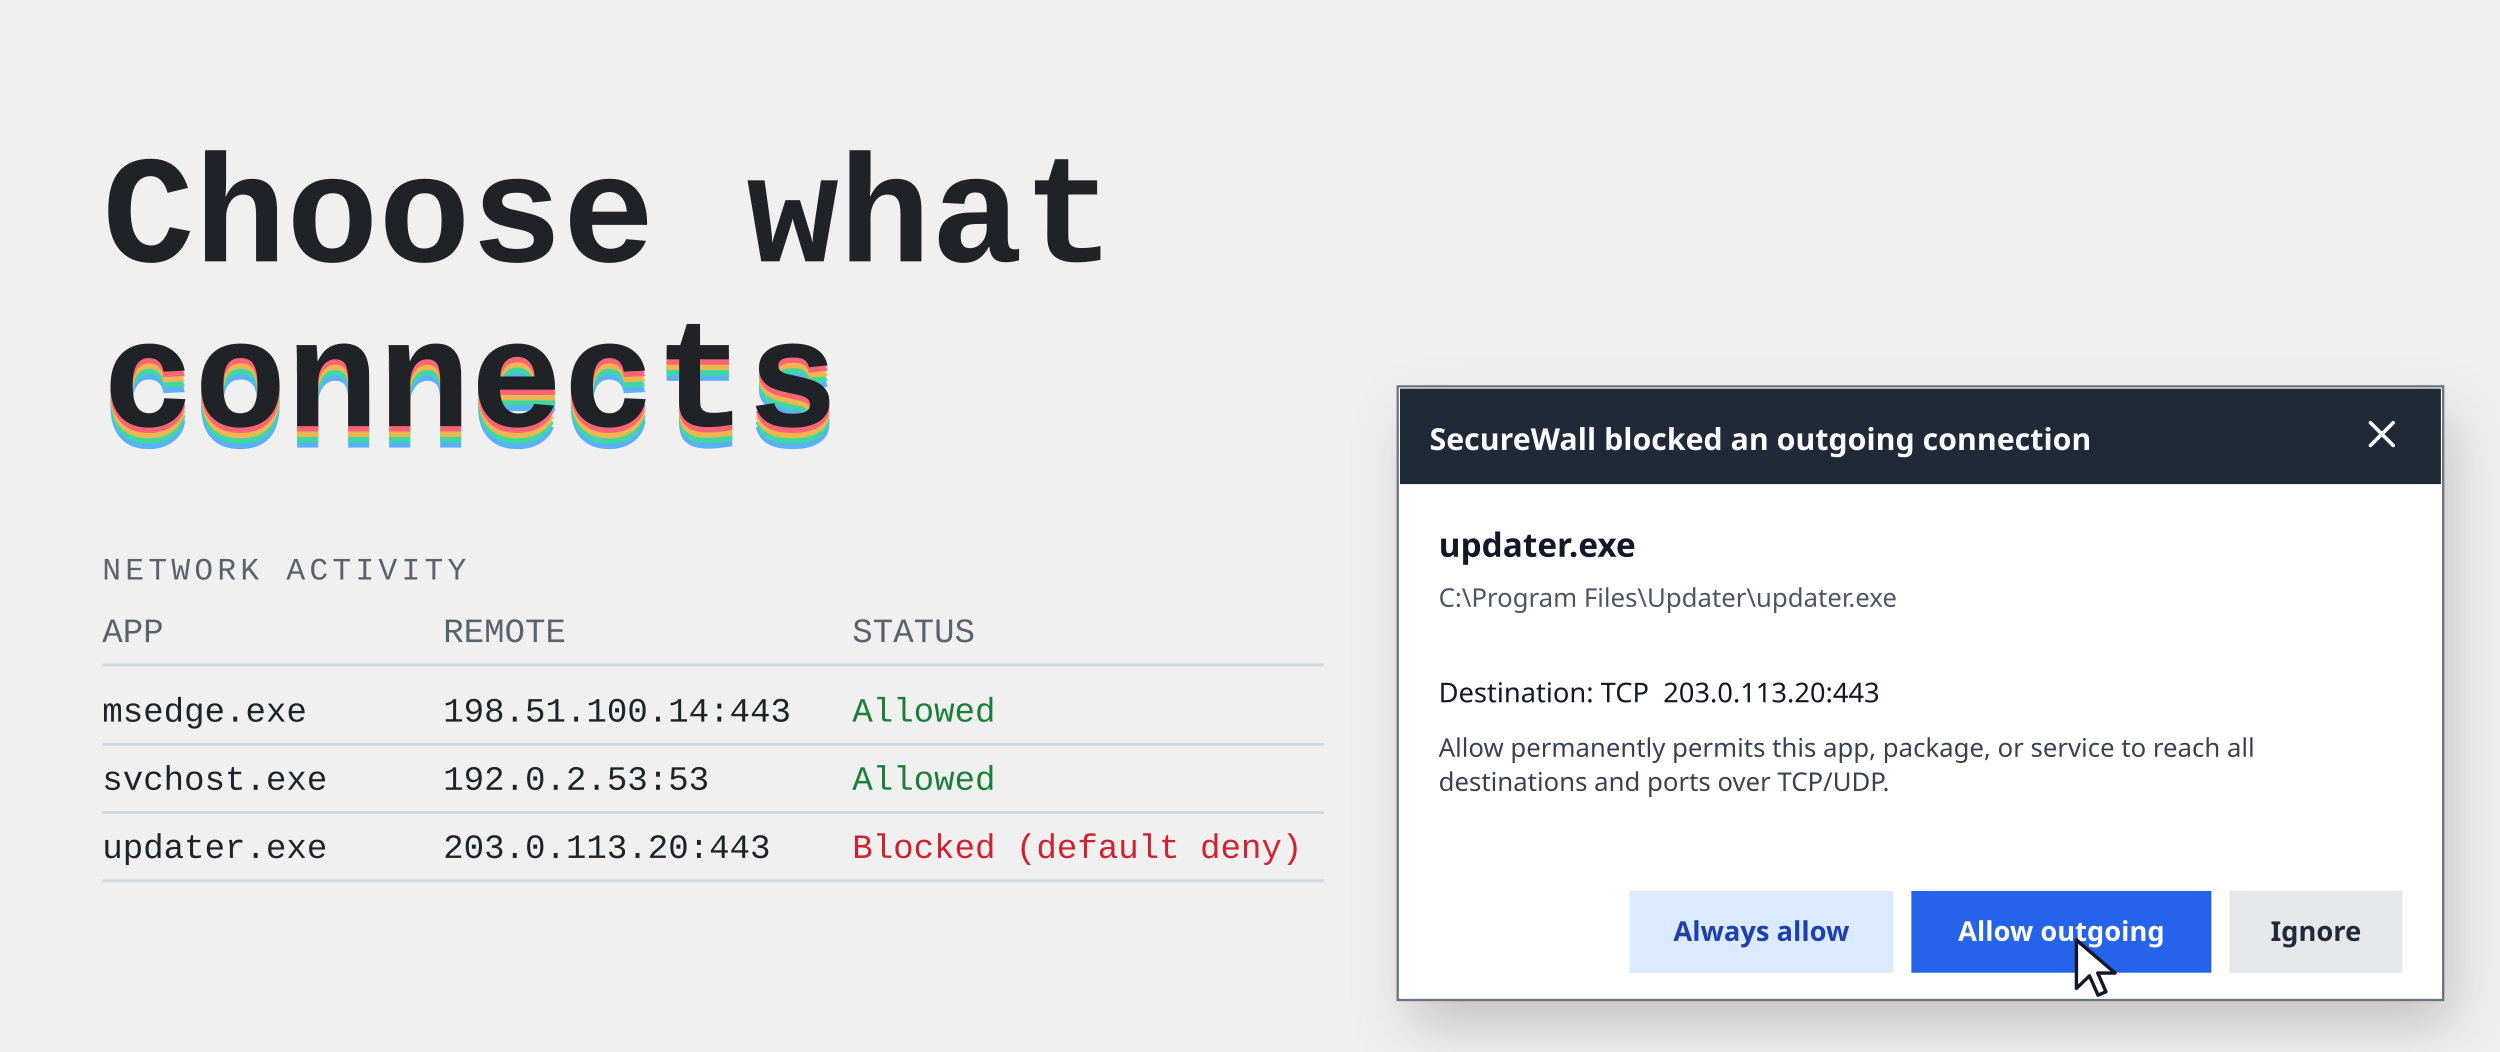
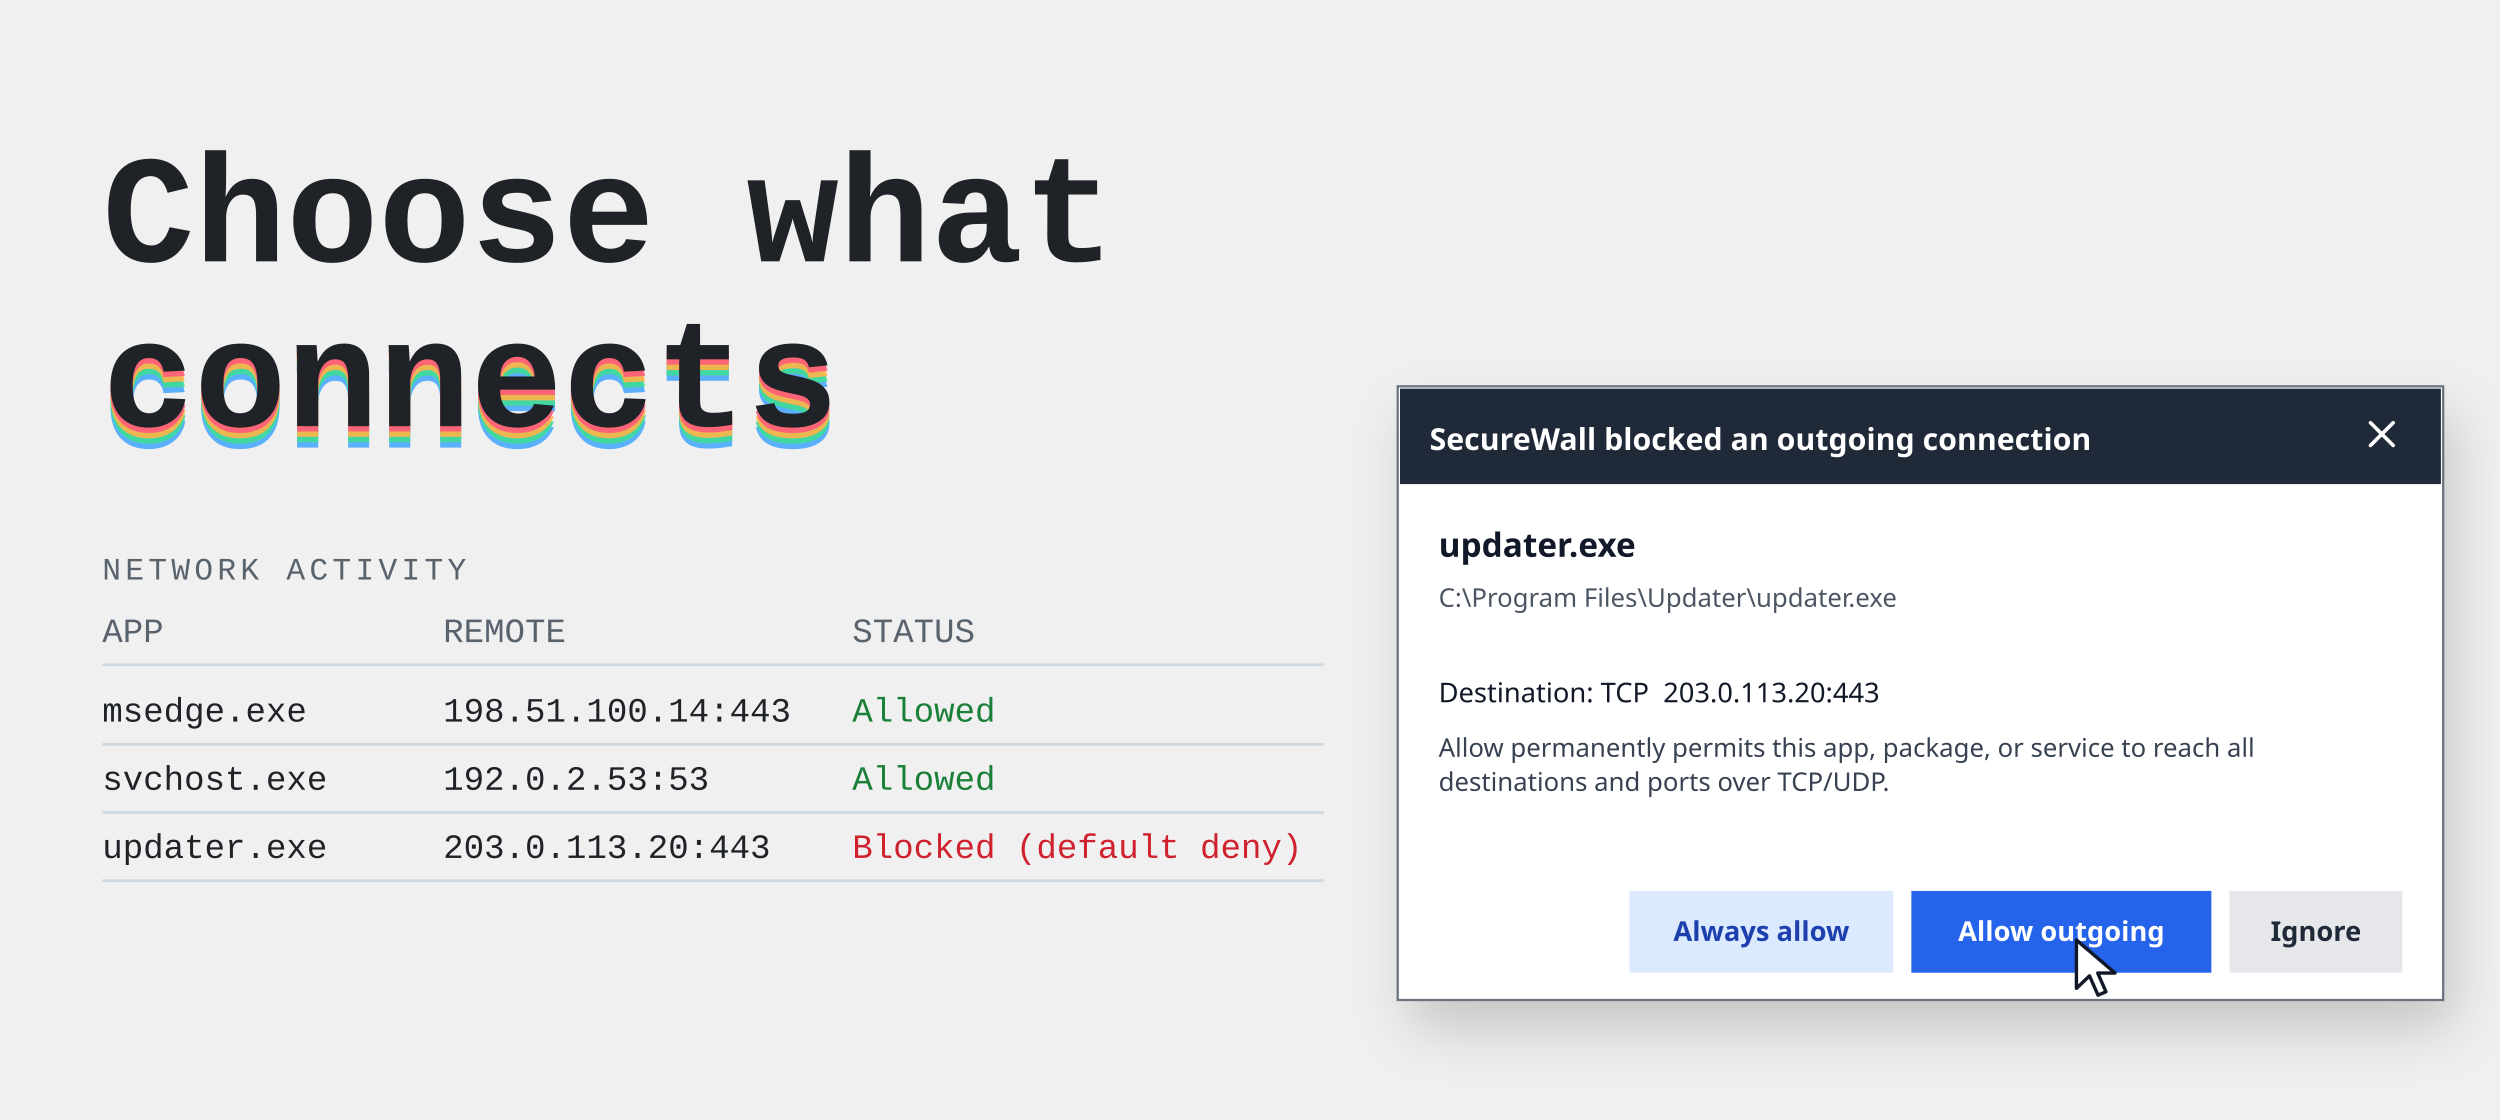
- <svg xmlns="http://www.w3.org/2000/svg" viewBox="0 0 880 370" width="880" height="370" role="img" aria-label="Animated illustration: SecureWall lists updater.exe as &quot;Blocked (default deny)&quot; in Network Activity, shows its &quot;SecureWall blocked an outgoing connection&quot; popup in the bottom-right corner, the cursor clicks &quot;Allow outgoing&quot;, and the app's next connection is listed as &quot;Allowed&quot;.">
+ <svg xmlns="http://www.w3.org/2000/svg" viewBox="0 0 880 394" width="880" height="394" role="img" aria-label="Animated illustration: SecureWall lists updater.exe as &quot;Blocked (default deny)&quot; in Network Activity, shows its &quot;SecureWall blocked an outgoing connection&quot; popup in the corner of the screen, the cursor clicks &quot;Allow outgoing&quot;, and the app's next connection is listed as &quot;Allowed&quot;.">
  <style>
  .ink{fill:#1f2328} .mute{fill:#59636e} .blk{fill:#cf222e} .alw{fill:#1a7f37}
  .rb{animation:rb 10s linear infinite}
  .ra{opacity:0;animation:ra 10s linear infinite}
  .pop{animation:pop 10s cubic-bezier(.2,.7,.2,1) infinite}
  .cur{animation:cur 10s ease-in-out infinite}
  .press{animation:press 10s linear infinite}
  @keyframes rb{0%,4%{opacity:0}8%,92%{opacity:1}97%,100%{opacity:0}}
  @keyframes ra{0%,56%{opacity:0}60%,92%{opacity:1}97%,100%{opacity:0}}
  @keyframes pop{0%,10%{opacity:0;transform:translateY(28px)}17%,46%{opacity:1;transform:translateY(0)}52%,100%{opacity:0;transform:translateY(28px)}}
  @keyframes cur{0%,18%{opacity:0;transform:translate(150px,90px)}22%{opacity:1}36%,46%{opacity:1;transform:translate(0,0)}52%,100%{opacity:0;transform:translate(0,0)}}
  @keyframes press{0%,39%{opacity:0}40%,45%{opacity:.28}46%,100%{opacity:0}}
  @media (prefers-reduced-motion:reduce){
    .rb,.ra,.pop,.cur,.press{animation:none!important}
    .rb,.pop,.cur{opacity:1;transform:none}
    .ra,.press{opacity:0}
  }
</style>
  <defs>
    <filter id="sh" x="-20%" y="-20%" width="140%" height="150%">
      <feGaussianBlur stdDeviation="10" />
    </filter>
  </defs>
  <g font-family="ui-monospace,'Cascadia Mono','SF Mono',Menlo,Consolas,'Liberation Mono',monospace" font-size="54" font-weight="700">
    <text class="ink" x="36" y="92">Choose what</text>
    <text x="36" y="157.56" fill="#4aa8ff" opacity="0.9">connects</text>
    <text x="36" y="155.67" fill="#3ddc97" opacity="0.9">connects</text>
    <text x="36" y="153.78" fill="#ffb347" opacity="0.9">connects</text>
    <text x="36" y="151.89" fill="#ff5c7a" opacity="0.9">connects</text>
    <text class="ink" x="36" y="150">connects</text>
  </g>
  <g font-family="ui-monospace,'Cascadia Mono','SF Mono',Menlo,Consolas,'Liberation Mono',monospace" font-size="12">
    <text class="mute" x="36" y="204" font-size="11" letter-spacing="1.5">NETWORK ACTIVITY</text>
    <text class="mute" x="36" y="226">APP</text>
    <text class="mute" x="156" y="226">REMOTE</text>
    <text class="mute" x="300" y="226">STATUS</text>
    <line x1="36" x2="466" y1="234" y2="234" stroke="#d1d9e0" />
    <text class="ink" x="36" y="254">msedge.exe</text>
    <text class="ink" x="156" y="254">198.51.100.14:443</text>
    <text class="alw" x="300" y="254">Allowed</text>
    <line x1="36" x2="466" y1="262" y2="262" stroke="#d1d9e0" />
    <text class="ink" x="36" y="278">svchost.exe</text>
    <text class="ink" x="156" y="278">192.0.2.53:53</text>
    <text class="alw" x="300" y="278">Allowed</text>
    <line x1="36" x2="466" y1="286" y2="286" stroke="#d1d9e0" />
    <g class="rb">
      <text class="ink" x="36" y="302">updater.exe</text>
      <text class="ink" x="156" y="302">203.0.113.20:443</text>
      <text class="blk" x="300" y="302">Blocked (default deny)</text>
      <line x1="36" x2="466" y1="310" y2="310" stroke="#d1d9e0" />
    </g>
    <g class="ra">
      <text class="ink" x="36" y="326">updater.exe</text>
      <text class="ink" x="156" y="326">203.0.113.20:443</text>
      <text class="alw" x="300" y="326">Allowed</text>
      <line x1="36" x2="466" y1="334" y2="334" stroke="#d1d9e0" />
    </g>
  </g>
  <g class="pop">
    <rect x="496" y="146" width="368" height="216" fill="#000" opacity="0.18" filter="url(#sh)" />
    <g transform="translate(492 136) scale(0.8)">
      <rect x="0" y="0" width="460" height="270" fill="#FFFFFF" stroke="#6B7280" stroke-width="1" />
      <rect x="1" y="1" width="458" height="42" fill="#1F2937" />
      <text x="14" y="28" fill="#FFFFFF" font-family="'Segoe UI',-apple-system,BlinkMacSystemFont,'Noto Sans',Helvetica,Arial,sans-serif" font-size="13.333" font-weight="600">SecureWall blocked an outgoing connection</text>
      <path d="M428 16l10 10m0 -10l-10 10" stroke="#FFFFFF" stroke-width="1.6" stroke-linecap="round" />
      <text x="18" y="75" fill="#111827" font-family="'Segoe UI',-apple-system,BlinkMacSystemFont,'Noto Sans',Helvetica,Arial,sans-serif" font-size="14.667" font-weight="600">updater.exe</text>
      <text x="18" y="97" fill="#4B5563" font-family="'Segoe UI',-apple-system,BlinkMacSystemFont,'Noto Sans',Helvetica,Arial,sans-serif" font-size="11.333">C:\Program Files\Updater\updater.exe</text>
      <text x="18" y="139" fill="#111827" font-family="'Segoe UI',-apple-system,BlinkMacSystemFont,'Noto Sans',Helvetica,Arial,sans-serif" font-size="12" xml:space="preserve">Destination: TCP  203.0.113.20:443</text>
      <text x="18" y="163" fill="#374151" font-family="'Segoe UI',-apple-system,BlinkMacSystemFont,'Noto Sans',Helvetica,Arial,sans-serif" font-size="11.333">Allow permanently permits this app, package, or service to reach all</text>
      <text x="18" y="178" fill="#374151" font-family="'Segoe UI',-apple-system,BlinkMacSystemFont,'Noto Sans',Helvetica,Arial,sans-serif" font-size="11.333">destinations and ports over TCP/UDP.</text>
      <rect x="102" y="222" width="116" height="36" fill="#DBEAFE" />
      <text x="160" y="244" fill="#1E40AF" font-family="'Segoe UI',-apple-system,BlinkMacSystemFont,'Noto Sans',Helvetica,Arial,sans-serif" font-size="12" font-weight="600" text-anchor="middle">Always allow</text>
      <rect x="226" y="222" width="132" height="36" fill="#2563EB" />
      <rect class="press" x="226" y="222" width="132" height="36" fill="#000" opacity="0" />
      <text x="292" y="244" fill="#FFFFFF" font-family="'Segoe UI',-apple-system,BlinkMacSystemFont,'Noto Sans',Helvetica,Arial,sans-serif" font-size="12" font-weight="600" text-anchor="middle">Allow outgoing</text>
      <rect x="366" y="222" width="76" height="36" fill="#E5E7EB" />
      <text x="404" y="244" fill="#1F2937" font-family="'Segoe UI',-apple-system,BlinkMacSystemFont,'Noto Sans',Helvetica,Arial,sans-serif" font-size="12" font-weight="600" text-anchor="middle">Ignore</text>
    </g>
  </g>
  <g class="cur">
    <path transform="translate(730.9 330.9)" d="M0 0L0 17L4.6 12.6L7.6 19.4L10.4 18.2L7.5 11.6L13.6 11.6Z" fill="#FFFFFF" stroke="#111827" stroke-width="1.2" stroke-linejoin="round" />
  </g>
</svg>
